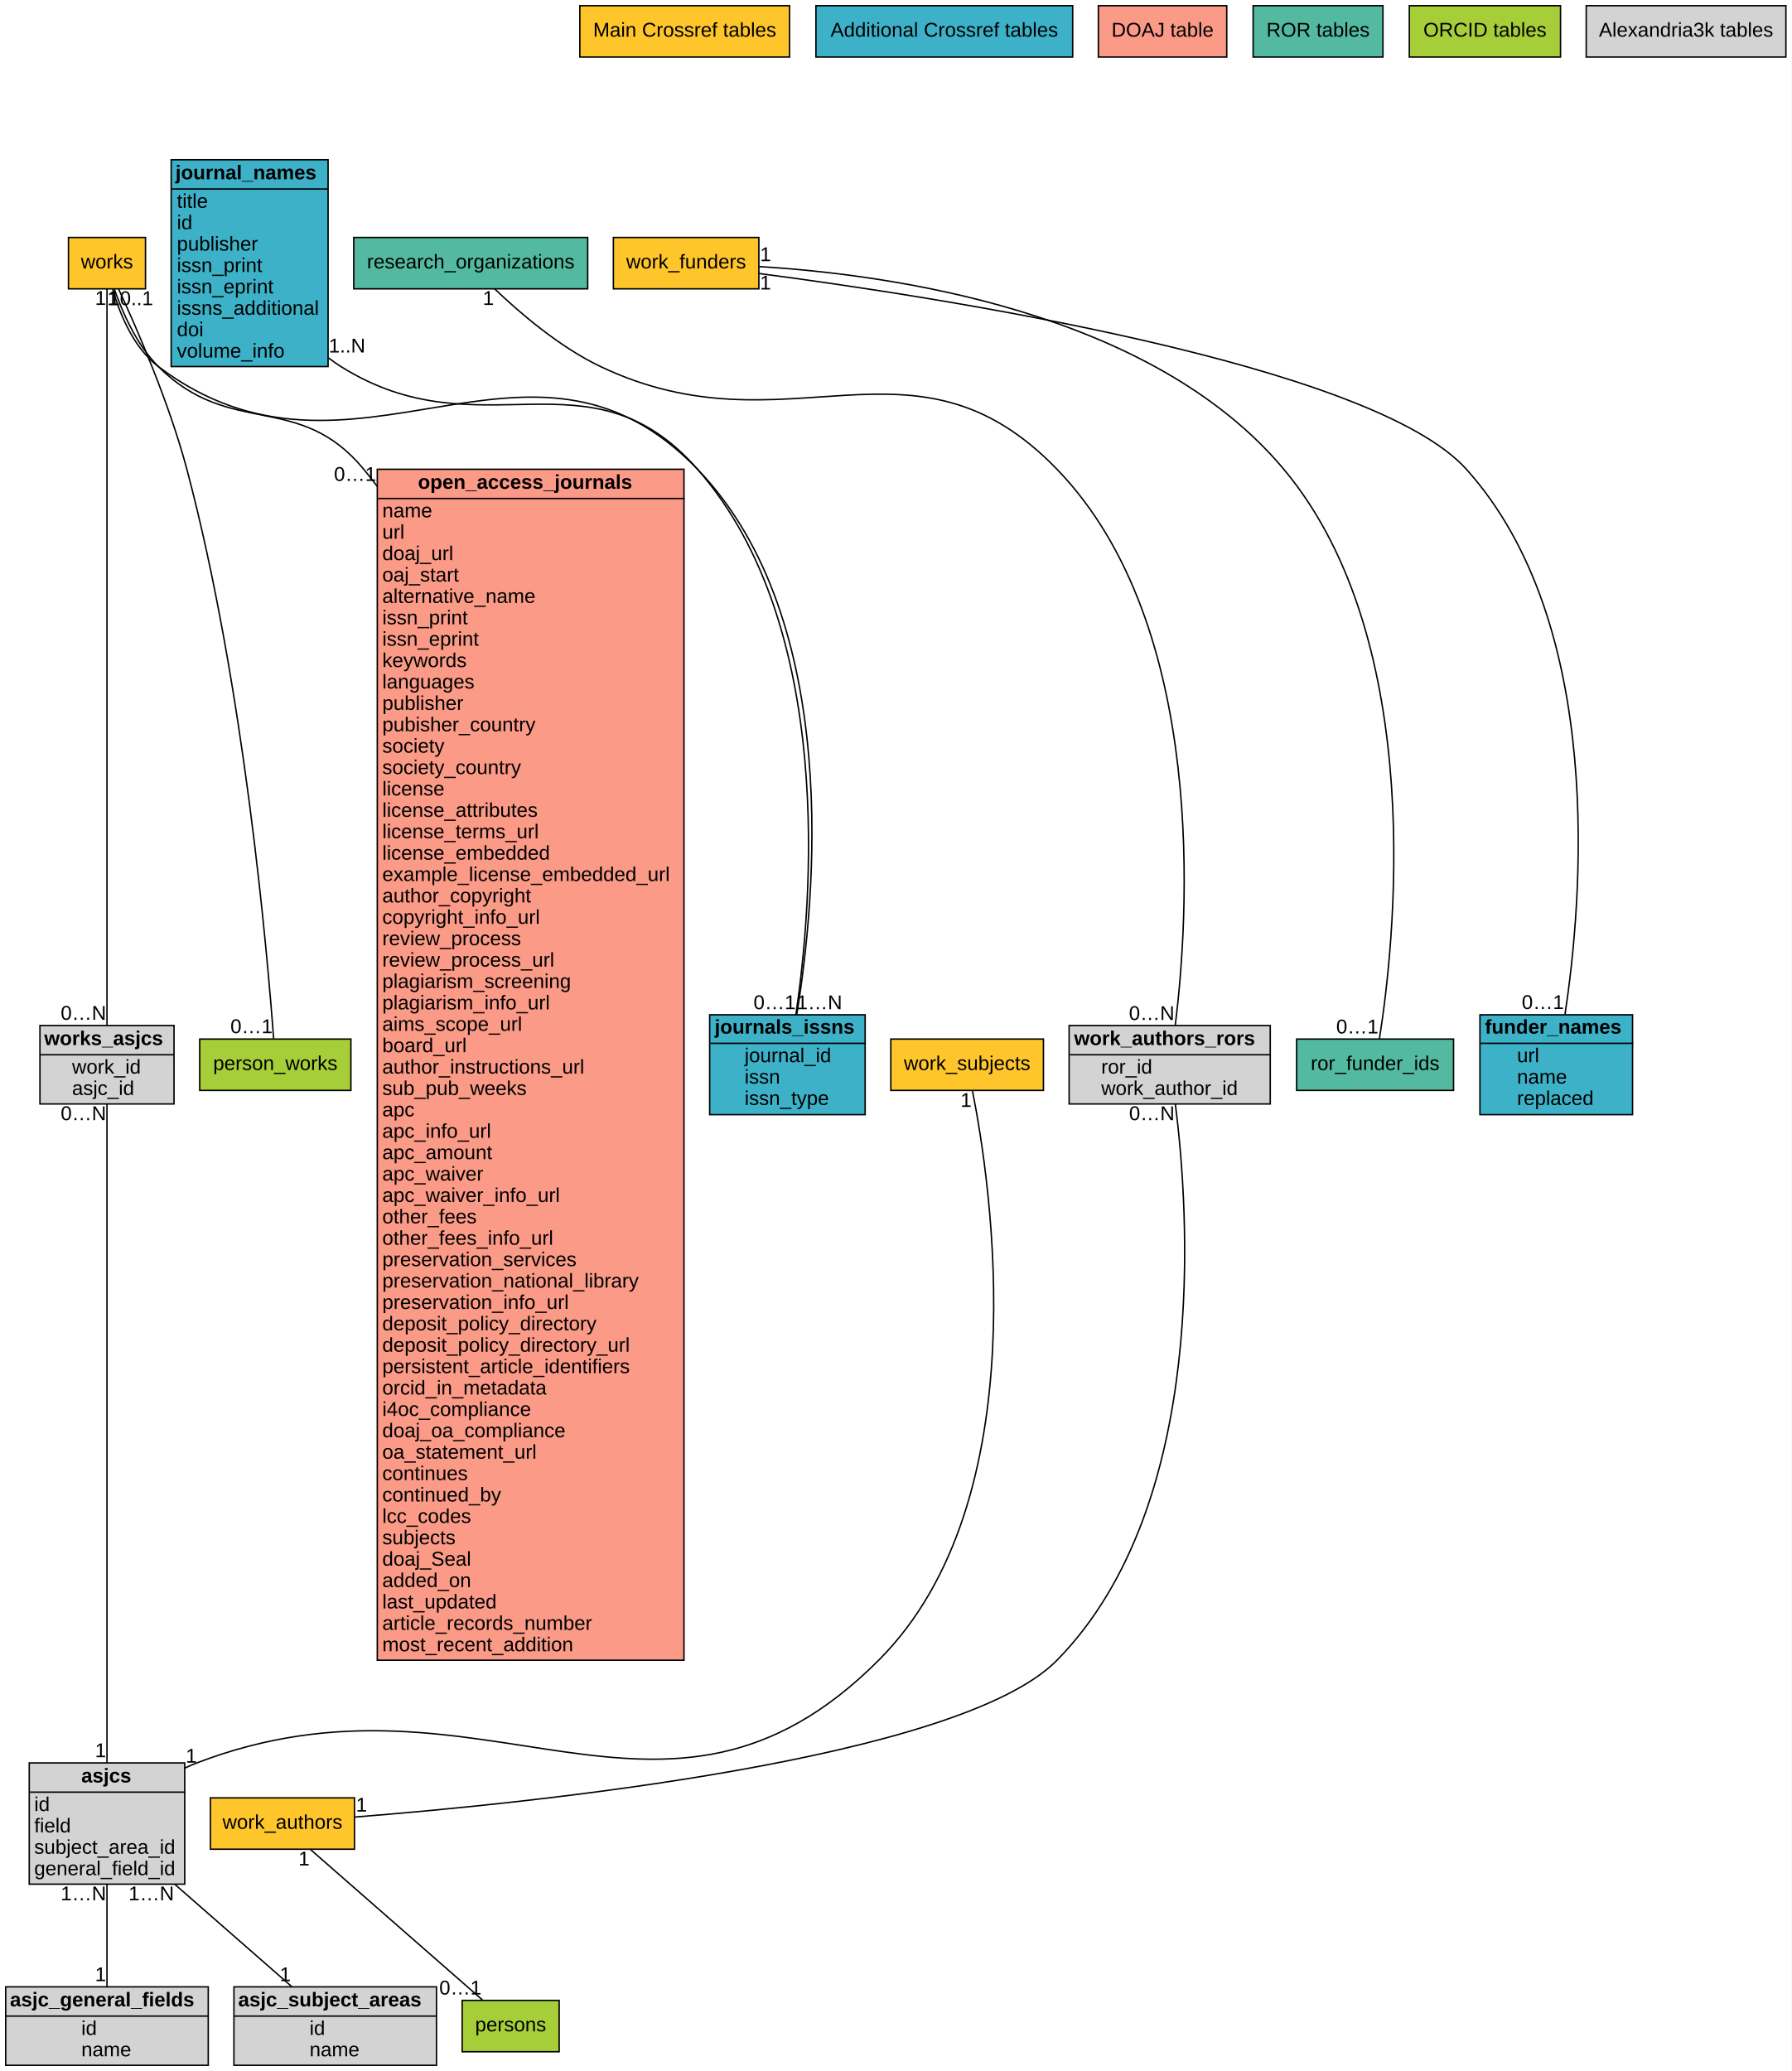
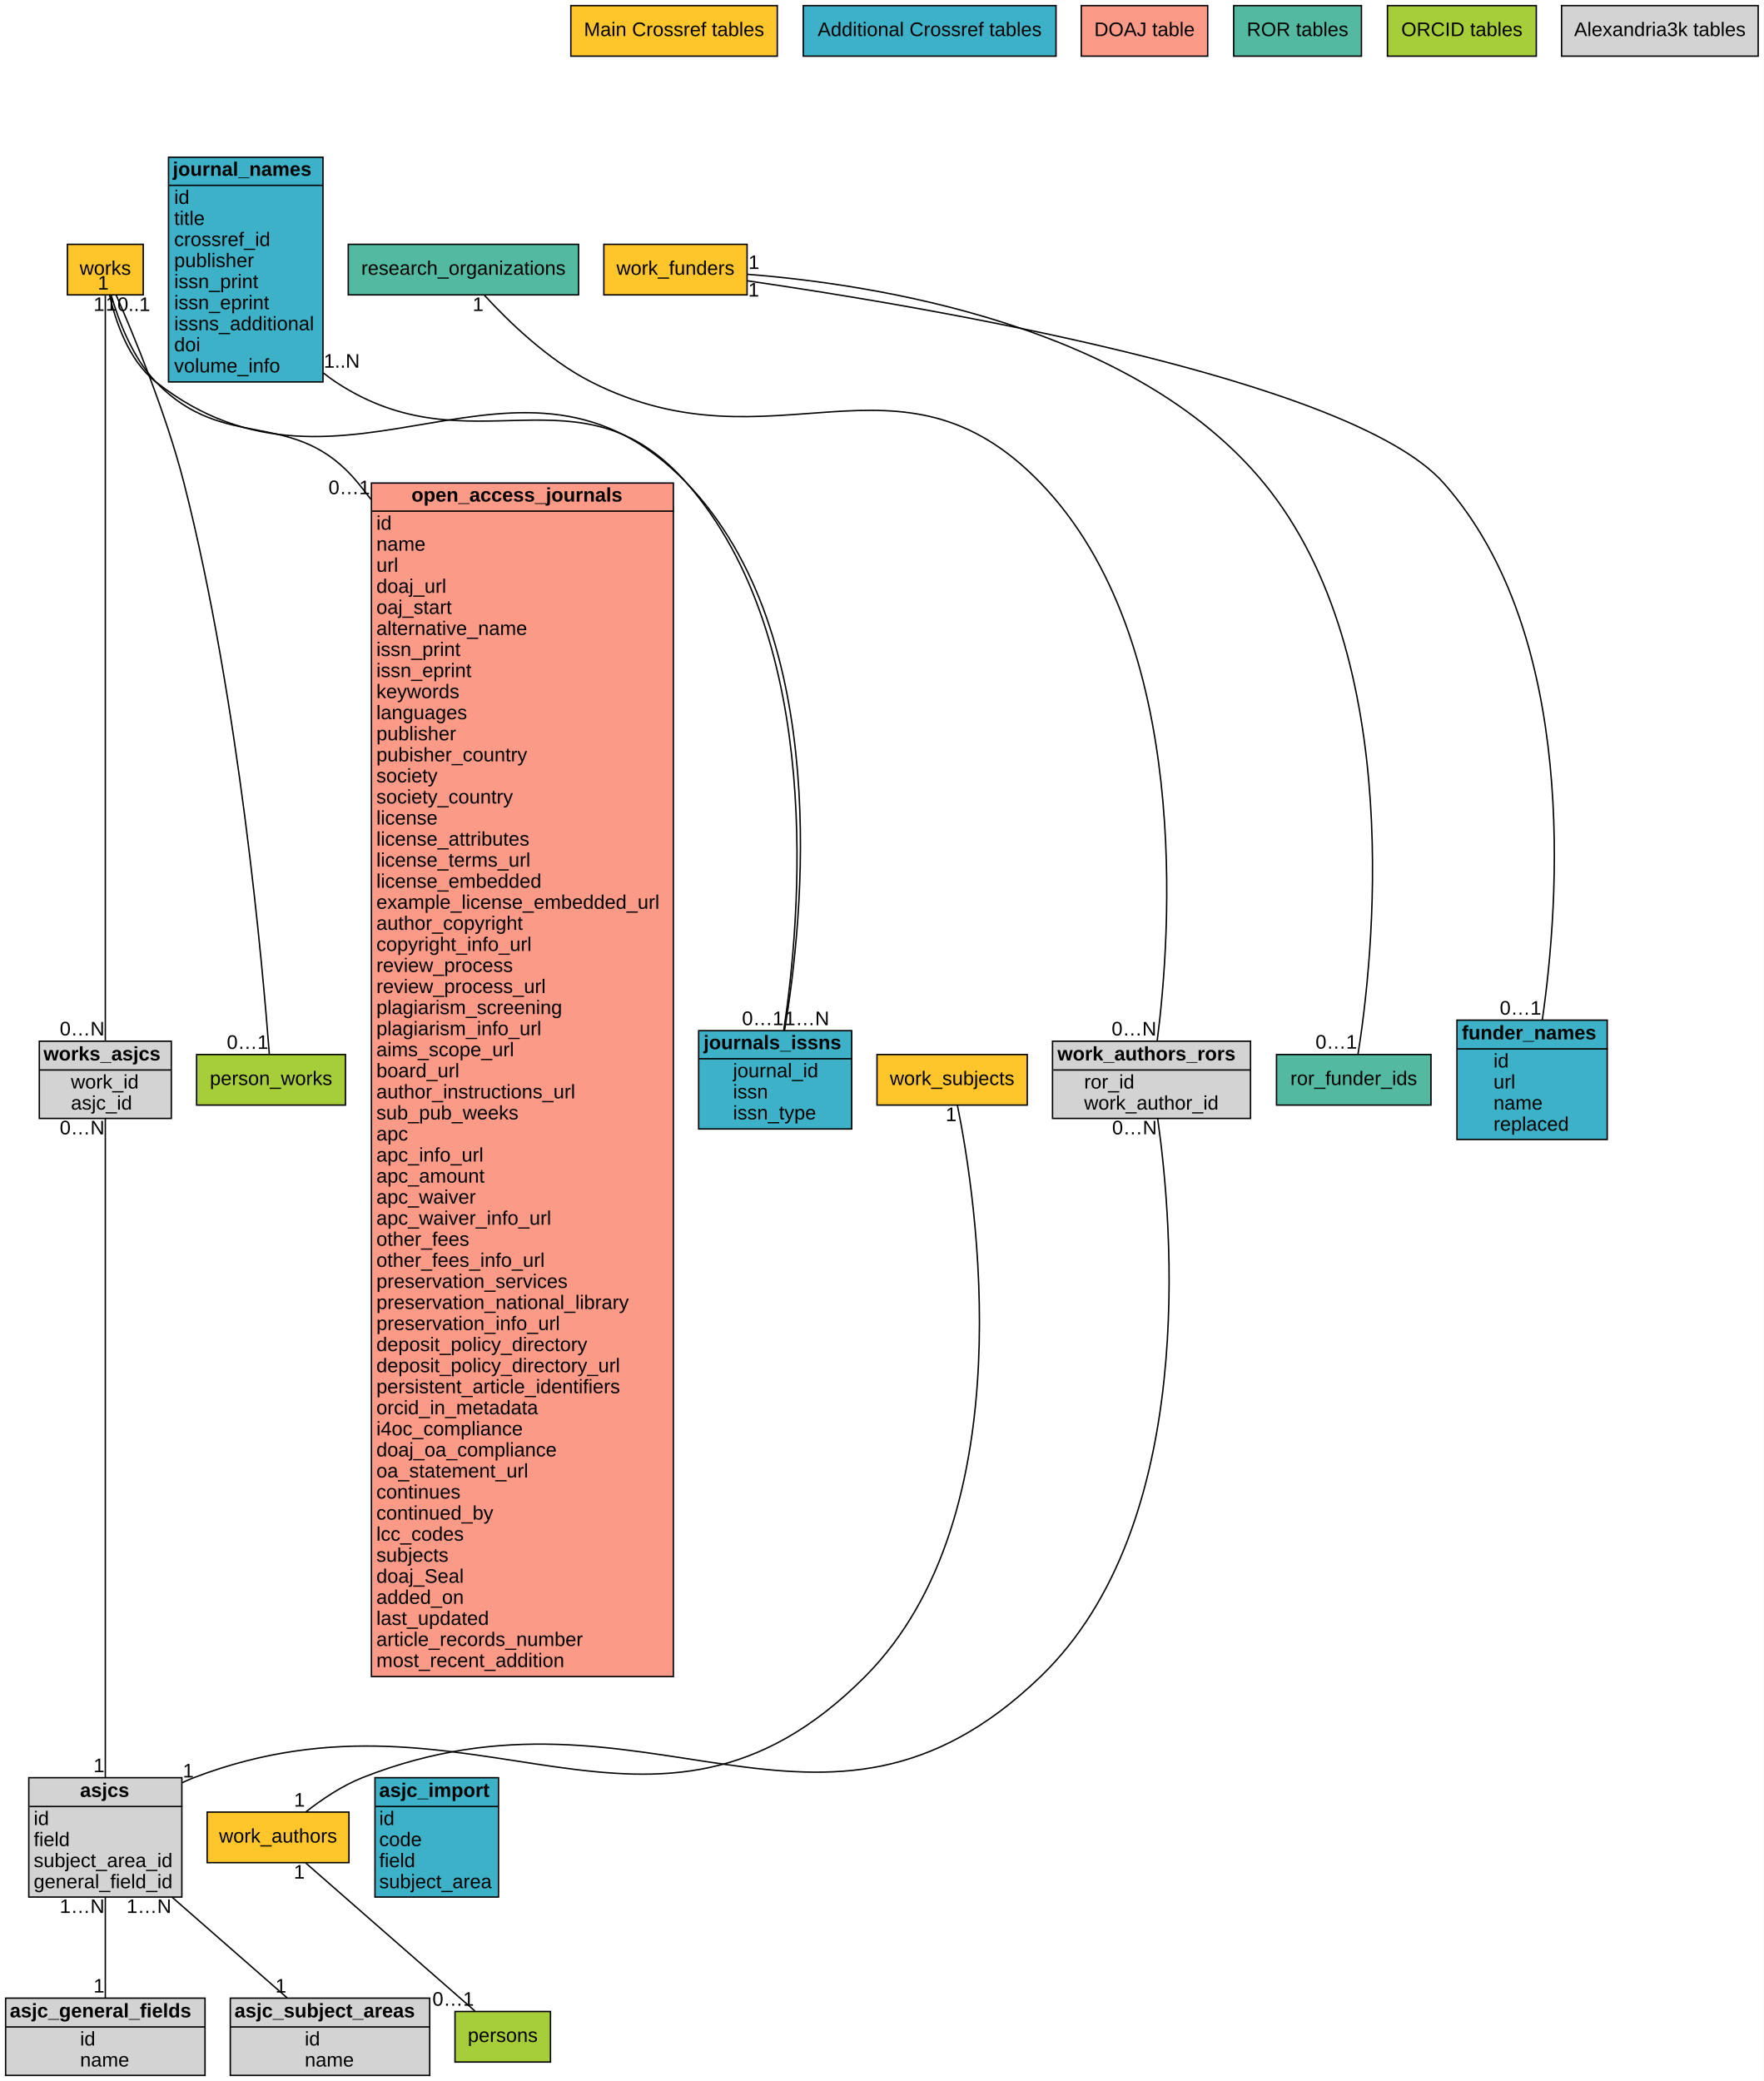
- <svg xmlns="http://www.w3.org/2000/svg" width="1256pt" height="1452pt" viewBox="0.00 0.00 1256.00 1452.00">
-   <g id="graph0" class="graph" transform="scale(1 1) rotate(0) translate(4 1448)">
-     <polygon fill="white" stroke="none" points="-4,4 -4,-1448 1252,-1448 1252,4 -4,4" />
+ <svg xmlns="http://www.w3.org/2000/svg" width="1256pt" height="1482pt" viewBox="0.00 0.00 1256.00 1482.00">
+   <g id="graph0" class="graph" transform="scale(1 1) rotate(0) translate(4 1478)">
+     <polygon fill="white" stroke="none" points="-4,4 -4,-1478 1252,-1478 1252,4 -4,4" />
    <g id="node1" class="node">
-       <polygon fill="#d3d3d3" stroke="black" points="1248,-1444 1108,-1444 1108,-1408 1248,-1408 1248,-1444" />
-       <text text-anchor="middle" x="1178" y="-1422.3" font-family="Arial" font-size="14.00">Alexandria3k tables</text>
+       <polygon fill="#d3d3d3" stroke="black" points="1248,-1474 1108,-1474 1108,-1438 1248,-1438 1248,-1474" />
+       <text text-anchor="middle" x="1178" y="-1452.3" font-family="Arial" font-size="14.00">Alexandria3k tables</text>
    </g>
    <g id="node2" class="node">
      <polygon fill="#d3d3d3" stroke="none" points="125.5,-212 16.5,-212 16.5,-127 125.5,-127 125.5,-212" />
      <text text-anchor="start" x="53" y="-198.3" font-family="Arial" font-weight="bold" font-size="14.00">asjcs</text>
      <text text-anchor="start" x="20" y="-178.3" font-family="Arial" font-size="14.00">id</text>
      <text text-anchor="start" x="20" y="-163.3" font-family="Arial" font-size="14.00">field</text>
      <text text-anchor="start" x="20" y="-148.3" font-family="Arial" font-size="14.00">subject_area_id</text>
      <text text-anchor="start" x="20" y="-133.3" font-family="Arial" font-size="14.00">general_field_id</text>
      <polygon fill="black" stroke="black" points="17,-191.5 17,-191.5 126,-191.5 126,-191.5 17,-191.5" />
      <polygon fill="none" stroke="black" points="16.5,-127 16.5,-212 125.5,-212 125.5,-127 16.5,-127" />
    </g>
    <g id="node4" class="node">
      <polygon fill="#d3d3d3" stroke="none" points="142,-55 0,-55 0,-0 142,-0 142,-55" />
      <text text-anchor="start" x="3" y="-41.3" font-family="Arial" font-weight="bold" font-size="14.00">asjc_general_fields</text>
      <text text-anchor="start" x="53" y="-21.3" font-family="Arial" font-size="14.00">id</text>
      <text text-anchor="start" x="53" y="-6.3" font-family="Arial" font-size="14.00">name</text>
      <polygon fill="black" stroke="black" points="0,-34.5 0,-34.5 142,-34.5 142,-34.5 0,-34.5" />
      <polygon fill="none" stroke="black" points="0,-0 0,-55 142,-55 142,-0 0,-0" />
    </g>
    <g id="edge1" class="edge">
      <path fill="none" stroke="black" d="M71,-126.874C71,-103.661 71,-75.436 71,-55.183" />
      <text text-anchor="middle" x="66.5" y="-58.983" font-family="Arial" font-size="14.00">1</text>
      <text text-anchor="middle" x="54.5" y="-115.674" font-family="Arial" font-size="14.00">1…N</text>
    </g>
    <g id="node5" class="node">
      <polygon fill="#d3d3d3" stroke="none" points="302,-55 160,-55 160,-0 302,-0 302,-55" />
      <text text-anchor="start" x="163" y="-41.3" font-family="Arial" font-weight="bold" font-size="14.00">asjc_subject_areas</text>
      <text text-anchor="start" x="213" y="-21.3" font-family="Arial" font-size="14.00">id</text>
      <text text-anchor="start" x="213" y="-6.3" font-family="Arial" font-size="14.00">name</text>
      <polygon fill="black" stroke="black" points="160,-34.5 160,-34.5 302,-34.5 302,-34.5 160,-34.5" />
      <polygon fill="none" stroke="black" points="160,-0 160,-55 302,-55 302,-0 160,-0" />
    </g>
    <g id="edge2" class="edge">
      <path fill="none" stroke="black" d="M118.572,-126.874C145.102,-103.661 177.358,-75.436 200.505,-55.183" />
      <text text-anchor="middle" x="196.005" y="-58.983" font-family="Arial" font-size="14.00">1</text>
      <text text-anchor="middle" x="102.072" y="-115.674" font-family="Arial" font-size="14.00">1…N</text>
    </g>
    <g id="node3" class="node">
-       <polygon fill="#d3d3d3" stroke="none" points="118,-729 24,-729 24,-674 118,-674 118,-729" />
-       <text text-anchor="start" x="27" y="-715.3" font-family="Arial" font-weight="bold" font-size="14.00">works_asjcs</text>
-       <text text-anchor="start" x="46.5" y="-695.3" font-family="Arial" font-size="14.00">work_id</text>
-       <text text-anchor="start" x="46.5" y="-680.3" font-family="Arial" font-size="14.00">asjc_id</text>
-       <polygon fill="black" stroke="black" points="24,-708.5 24,-708.5 118,-708.5 118,-708.5 24,-708.5" />
-       <polygon fill="none" stroke="black" points="24,-674 24,-729 118,-729 118,-674 24,-674" />
+       <polygon fill="#d3d3d3" stroke="none" points="118,-736.5 24,-736.5 24,-681.5 118,-681.5 118,-736.5" />
+       <text text-anchor="start" x="27" y="-722.8" font-family="Arial" font-weight="bold" font-size="14.00">works_asjcs</text>
+       <text text-anchor="start" x="46.5" y="-702.8" font-family="Arial" font-size="14.00">work_id</text>
+       <text text-anchor="start" x="46.5" y="-687.8" font-family="Arial" font-size="14.00">asjc_id</text>
+       <polygon fill="black" stroke="black" points="24,-716 24,-716 118,-716 118,-716 24,-716" />
+       <polygon fill="none" stroke="black" points="24,-681.5 24,-736.5 118,-736.5 118,-681.5 24,-681.5" />
    </g>
    <g id="edge13" class="edge">
-       <path fill="none" stroke="black" d="M71,-673.854C71,-587.79 71,-316.787 71,-212.225" />
-       <text text-anchor="middle" x="66.5" y="-216.025" font-family="Arial" font-size="14.00">1</text>
-       <text text-anchor="middle" x="54.5" y="-662.654" font-family="Arial" font-size="14.00">0…N</text>
+       <path fill="none" stroke="black" d="M71,-681.345C71,-594.284 71,-317.817 71,-212.13" />
+       <text text-anchor="middle" x="66.5" y="-215.93" font-family="Arial" font-size="14.00">1</text>
+       <text text-anchor="middle" x="54.5" y="-670.145" font-family="Arial" font-size="14.00">0…N</text>
    </g>
    <g id="node6" class="node">
-       <polygon fill="#d3d3d3" stroke="none" points="886.5,-729 745.5,-729 745.5,-674 886.5,-674 886.5,-729" />
-       <text text-anchor="start" x="749" y="-715.3" font-family="Arial" font-weight="bold" font-size="14.00">work_authors_rors</text>
-       <text text-anchor="start" x="768" y="-695.3" font-family="Arial" font-size="14.00">ror_id</text>
-       <text text-anchor="start" x="768" y="-680.3" font-family="Arial" font-size="14.00">work_author_id</text>
-       <polygon fill="black" stroke="black" points="746,-708.5 746,-708.5 887,-708.5 887,-708.5 746,-708.5" />
-       <polygon fill="none" stroke="black" points="745.5,-674 745.5,-729 886.5,-729 886.5,-674 745.5,-674" />
+       <polygon fill="#d3d3d3" stroke="none" points="886.5,-736.5 745.5,-736.5 745.5,-681.5 886.5,-681.5 886.5,-736.5" />
+       <text text-anchor="start" x="749" y="-722.8" font-family="Arial" font-weight="bold" font-size="14.00">work_authors_rors</text>
+       <text text-anchor="start" x="768" y="-702.8" font-family="Arial" font-size="14.00">ror_id</text>
+       <text text-anchor="start" x="768" y="-687.8" font-family="Arial" font-size="14.00">work_author_id</text>
+       <polygon fill="black" stroke="black" points="746,-716 746,-716 887,-716 887,-716 746,-716" />
+       <polygon fill="none" stroke="black" points="745.5,-681.5 745.5,-736.5 886.5,-736.5 886.5,-681.5 745.5,-681.5" />
    </g>
    <g id="node9" class="node">
      <polygon fill="#ffc62c" stroke="black" points="244.5,-187.5 143.5,-187.5 143.5,-151.5 244.5,-151.5 244.5,-187.5" />
      <text text-anchor="middle" x="194" y="-165.8" font-family="Arial" font-size="14.00">work_authors</text>
    </g>
    <g id="edge9" class="edge">
-       <path fill="none" stroke="black" d="M819.986,-673.851C829.33,-600.421 844.364,-393.381 737,-284 668.44,-214.152 366.466,-183.67 244.931,-174.074" />
-       <text text-anchor="middle" x="249.431" y="-177.874" font-family="Arial" font-size="14.00">1</text>
-       <text text-anchor="middle" x="803.486" y="-662.651" font-family="Arial" font-size="14.00">0…N</text>
+       <path fill="none" stroke="black" d="M820.38,-681.358C831.017,-606.494 849.645,-392.636 737,-284 580.776,-133.336 455.833,-291.807 254,-212 239.395,-206.225 224.861,-196.308 213.757,-187.616" />
+       <text text-anchor="middle" x="209.257" y="-191.416" font-family="Arial" font-size="14.00">1</text>
+       <text text-anchor="middle" x="803.88" y="-670.158" font-family="Arial" font-size="14.00">0…N</text>
    </g>
    <g id="node7" class="node">
-       <polygon fill="#ffc62c" stroke="black" points="549.5,-1444 402.5,-1444 402.5,-1408 549.5,-1408 549.5,-1444" />
-       <text text-anchor="middle" x="476" y="-1422.3" font-family="Arial" font-size="14.00">Main Crossref tables</text>
+       <polygon fill="#ffc62c" stroke="black" points="549.5,-1474 402.5,-1474 402.5,-1438 549.5,-1438 549.5,-1474" />
+       <text text-anchor="middle" x="476" y="-1452.3" font-family="Arial" font-size="14.00">Main Crossref tables</text>
    </g>
    <g id="node20" class="node">
-       <polygon fill="#3db1c8" stroke="black" points="748,-1444 568,-1444 568,-1408 748,-1408 748,-1444" />
-       <text text-anchor="middle" x="658" y="-1422.3" font-family="Arial" font-size="14.00">Additional Crossref tables</text>
+       <polygon fill="#3db1c8" stroke="black" points="748,-1474 568,-1474 568,-1438 748,-1438 748,-1474" />
+       <text text-anchor="middle" x="658" y="-1452.3" font-family="Arial" font-size="14.00">Additional Crossref tables</text>
    </g>
    <g id="node8" class="node">
-       <polygon fill="#ffc62c" stroke="black" points="98,-1281.5 44,-1281.5 44,-1245.5 98,-1245.5 98,-1281.5" />
-       <text text-anchor="middle" x="71" y="-1259.8" font-family="Arial" font-size="14.00">works</text>
+       <polygon fill="#ffc62c" stroke="black" points="98,-1304 44,-1304 44,-1268 98,-1268 98,-1304" />
+       <text text-anchor="middle" x="71" y="-1282.3" font-family="Arial" font-size="14.00">works</text>
    </g>
    <g id="edge12" class="edge">
-       <path fill="none" stroke="black" d="M71,-1245.43C71,-1165.42 71,-827.22 71,-729.217" />
-       <text text-anchor="middle" x="54.5" y="-733.017" font-family="Arial" font-size="14.00">0…N</text>
-       <text text-anchor="middle" x="66.5" y="-1234.23" font-family="Arial" font-size="14.00">1</text>
+       <path fill="none" stroke="black" d="M71,-1267.79C71,-1186.04 71,-836.725 71,-736.8" />
+       <text text-anchor="middle" x="54.5" y="-740.6" font-family="Arial" font-size="14.00">0…N</text>
+       <text text-anchor="middle" x="66.5" y="-1256.59" font-family="Arial" font-size="14.00">1</text>
    </g>
    <g id="node14" class="node">
-       <polygon fill="#a6ce39" stroke="black" points="242,-719.5 136,-719.5 136,-683.5 242,-683.5 242,-719.5" />
-       <text text-anchor="middle" x="189" y="-697.8" font-family="Arial" font-size="14.00">person_works</text>
+       <polygon fill="#a6ce39" stroke="black" points="242,-727 136,-727 136,-691 242,-691 242,-727" />
+       <text text-anchor="middle" x="189" y="-705.3" font-family="Arial" font-size="14.00">person_works</text>
    </g>
    <g id="edge11" class="edge">
-       <path fill="none" stroke="black" d="M79.197,-1245.25C91.464,-1218.72 114.491,-1166.04 127,-1119 167.301,-967.455 183.594,-777.458 187.818,-719.84" />
-       <text text-anchor="middle" x="172.318" y="-723.64" font-family="Arial" font-size="14.00">0…1</text>
-       <text text-anchor="middle" x="91.697" y="-1234.05" font-family="Arial" font-size="14.00">0..1</text>
+       <path fill="none" stroke="black" d="M78.775,-1267.71C90.906,-1240.04 114.264,-1183.84 127,-1134 166.597,-979.032 183.414,-785.299 187.786,-727.218" />
+       <text text-anchor="middle" x="172.286" y="-731.018" font-family="Arial" font-size="14.00">0…1</text>
+       <text text-anchor="middle" x="91.275" y="-1256.51" font-family="Arial" font-size="14.00">0..1</text>
    </g>
    <g id="node19" class="node">
-       <polygon fill="#fa9a87" stroke="none" points="475.5,-1119 260.5,-1119 260.5,-284 475.5,-284 475.5,-1119" />
-       <text text-anchor="start" x="289" y="-1105.3" font-family="Arial" font-weight="bold" font-size="14.00">open_access_journals</text>
-       <text text-anchor="start" x="264" y="-1085.3" font-family="Arial" font-size="14.00">name</text>
-       <text text-anchor="start" x="264" y="-1070.3" font-family="Arial" font-size="14.00">url</text>
-       <text text-anchor="start" x="264" y="-1055.3" font-family="Arial" font-size="14.00">doaj_url</text>
-       <text text-anchor="start" x="264" y="-1040.3" font-family="Arial" font-size="14.00">oaj_start</text>
-       <text text-anchor="start" x="264" y="-1025.3" font-family="Arial" font-size="14.00">alternative_name</text>
-       <text text-anchor="start" x="264" y="-1010.3" font-family="Arial" font-size="14.00">issn_print</text>
-       <text text-anchor="start" x="264" y="-995.3" font-family="Arial" font-size="14.00">issn_eprint</text>
-       <text text-anchor="start" x="264" y="-980.3" font-family="Arial" font-size="14.00">keywords</text>
-       <text text-anchor="start" x="264" y="-965.3" font-family="Arial" font-size="14.00">languages</text>
-       <text text-anchor="start" x="264" y="-950.3" font-family="Arial" font-size="14.00">publisher</text>
-       <text text-anchor="start" x="264" y="-935.3" font-family="Arial" font-size="14.00">pubisher_country</text>
-       <text text-anchor="start" x="264" y="-920.3" font-family="Arial" font-size="14.00">society</text>
-       <text text-anchor="start" x="264" y="-905.3" font-family="Arial" font-size="14.00">society_country</text>
-       <text text-anchor="start" x="264" y="-890.3" font-family="Arial" font-size="14.00">license</text>
-       <text text-anchor="start" x="264" y="-875.3" font-family="Arial" font-size="14.00">license_attributes</text>
-       <text text-anchor="start" x="264" y="-860.3" font-family="Arial" font-size="14.00">license_terms_url</text>
-       <text text-anchor="start" x="264" y="-845.3" font-family="Arial" font-size="14.00">license_embedded</text>
-       <text text-anchor="start" x="264" y="-830.3" font-family="Arial" font-size="14.00">example_license_embedded_url</text>
-       <text text-anchor="start" x="264" y="-815.3" font-family="Arial" font-size="14.00">author_copyright</text>
-       <text text-anchor="start" x="264" y="-800.3" font-family="Arial" font-size="14.00">copyright_info_url</text>
-       <text text-anchor="start" x="264" y="-785.3" font-family="Arial" font-size="14.00">review_process</text>
-       <text text-anchor="start" x="264" y="-770.3" font-family="Arial" font-size="14.00">review_process_url</text>
-       <text text-anchor="start" x="264" y="-755.3" font-family="Arial" font-size="14.00">plagiarism_screening</text>
-       <text text-anchor="start" x="264" y="-740.3" font-family="Arial" font-size="14.00">plagiarism_info_url</text>
-       <text text-anchor="start" x="264" y="-725.3" font-family="Arial" font-size="14.00">aims_scope_url</text>
-       <text text-anchor="start" x="264" y="-710.3" font-family="Arial" font-size="14.00">board_url</text>
-       <text text-anchor="start" x="264" y="-695.3" font-family="Arial" font-size="14.00">author_instructions_url</text>
-       <text text-anchor="start" x="264" y="-680.3" font-family="Arial" font-size="14.00">sub_pub_weeks</text>
-       <text text-anchor="start" x="264" y="-665.3" font-family="Arial" font-size="14.00">apc</text>
-       <text text-anchor="start" x="264" y="-650.3" font-family="Arial" font-size="14.00">apc_info_url</text>
-       <text text-anchor="start" x="264" y="-635.3" font-family="Arial" font-size="14.00">apc_amount</text>
-       <text text-anchor="start" x="264" y="-620.3" font-family="Arial" font-size="14.00">apc_waiver</text>
-       <text text-anchor="start" x="264" y="-605.3" font-family="Arial" font-size="14.00">apc_waiver_info_url</text>
-       <text text-anchor="start" x="264" y="-590.3" font-family="Arial" font-size="14.00">other_fees</text>
-       <text text-anchor="start" x="264" y="-575.3" font-family="Arial" font-size="14.00">other_fees_info_url</text>
-       <text text-anchor="start" x="264" y="-560.3" font-family="Arial" font-size="14.00">preservation_services</text>
-       <text text-anchor="start" x="264" y="-545.3" font-family="Arial" font-size="14.00">preservation_national_library</text>
-       <text text-anchor="start" x="264" y="-530.3" font-family="Arial" font-size="14.00">preservation_info_url</text>
-       <text text-anchor="start" x="264" y="-515.3" font-family="Arial" font-size="14.00">deposit_policy_directory</text>
-       <text text-anchor="start" x="264" y="-500.3" font-family="Arial" font-size="14.00">deposit_policy_directory_url</text>
-       <text text-anchor="start" x="264" y="-485.3" font-family="Arial" font-size="14.00">persistent_article_identifiers</text>
-       <text text-anchor="start" x="264" y="-470.3" font-family="Arial" font-size="14.00">orcid_in_metadata</text>
-       <text text-anchor="start" x="264" y="-455.3" font-family="Arial" font-size="14.00">i4oc_compliance</text>
-       <text text-anchor="start" x="264" y="-440.3" font-family="Arial" font-size="14.00">doaj_oa_compliance</text>
-       <text text-anchor="start" x="264" y="-425.3" font-family="Arial" font-size="14.00">oa_statement_url</text>
-       <text text-anchor="start" x="264" y="-410.3" font-family="Arial" font-size="14.00">continues</text>
-       <text text-anchor="start" x="264" y="-395.3" font-family="Arial" font-size="14.00">continued_by</text>
-       <text text-anchor="start" x="264" y="-380.3" font-family="Arial" font-size="14.00">lcc_codes</text>
-       <text text-anchor="start" x="264" y="-365.3" font-family="Arial" font-size="14.00">subjects</text>
-       <text text-anchor="start" x="264" y="-350.3" font-family="Arial" font-size="14.00">doaj_Seal</text>
-       <text text-anchor="start" x="264" y="-335.3" font-family="Arial" font-size="14.00">added_on</text>
-       <text text-anchor="start" x="264" y="-320.3" font-family="Arial" font-size="14.00">last_updated</text>
-       <text text-anchor="start" x="264" y="-305.3" font-family="Arial" font-size="14.00">article_records_number</text>
-       <text text-anchor="start" x="264" y="-290.3" font-family="Arial" font-size="14.00">most_recent_addition</text>
-       <polygon fill="black" stroke="black" points="261,-1098.5 261,-1098.5 476,-1098.5 476,-1098.5 261,-1098.5" />
-       <polygon fill="none" stroke="black" points="260.5,-284 260.5,-1119 475.5,-1119 475.5,-284 260.5,-284" />
+       <polygon fill="#fa9a87" stroke="none" points="475.5,-1134 260.5,-1134 260.5,-284 475.5,-284 475.5,-1134" />
+       <text text-anchor="start" x="289" y="-1120.8" font-family="Arial" font-weight="bold" font-size="14.00">open_access_journals</text>
+       <text text-anchor="start" x="264" y="-1100.8" font-family="Arial" font-size="14.00">id</text>
+       <text text-anchor="start" x="264" y="-1085.8" font-family="Arial" font-size="14.00">name</text>
+       <text text-anchor="start" x="264" y="-1070.8" font-family="Arial" font-size="14.00">url</text>
+       <text text-anchor="start" x="264" y="-1055.8" font-family="Arial" font-size="14.00">doaj_url</text>
+       <text text-anchor="start" x="264" y="-1040.8" font-family="Arial" font-size="14.00">oaj_start</text>
+       <text text-anchor="start" x="264" y="-1025.8" font-family="Arial" font-size="14.00">alternative_name</text>
+       <text text-anchor="start" x="264" y="-1010.8" font-family="Arial" font-size="14.00">issn_print</text>
+       <text text-anchor="start" x="264" y="-995.8" font-family="Arial" font-size="14.00">issn_eprint</text>
+       <text text-anchor="start" x="264" y="-980.8" font-family="Arial" font-size="14.00">keywords</text>
+       <text text-anchor="start" x="264" y="-965.8" font-family="Arial" font-size="14.00">languages</text>
+       <text text-anchor="start" x="264" y="-950.8" font-family="Arial" font-size="14.00">publisher</text>
+       <text text-anchor="start" x="264" y="-935.8" font-family="Arial" font-size="14.00">pubisher_country</text>
+       <text text-anchor="start" x="264" y="-920.8" font-family="Arial" font-size="14.00">society</text>
+       <text text-anchor="start" x="264" y="-905.8" font-family="Arial" font-size="14.00">society_country</text>
+       <text text-anchor="start" x="264" y="-890.8" font-family="Arial" font-size="14.00">license</text>
+       <text text-anchor="start" x="264" y="-875.8" font-family="Arial" font-size="14.00">license_attributes</text>
+       <text text-anchor="start" x="264" y="-860.8" font-family="Arial" font-size="14.00">license_terms_url</text>
+       <text text-anchor="start" x="264" y="-845.8" font-family="Arial" font-size="14.00">license_embedded</text>
+       <text text-anchor="start" x="264" y="-830.8" font-family="Arial" font-size="14.00">example_license_embedded_url</text>
+       <text text-anchor="start" x="264" y="-815.8" font-family="Arial" font-size="14.00">author_copyright</text>
+       <text text-anchor="start" x="264" y="-800.8" font-family="Arial" font-size="14.00">copyright_info_url</text>
+       <text text-anchor="start" x="264" y="-785.8" font-family="Arial" font-size="14.00">review_process</text>
+       <text text-anchor="start" x="264" y="-770.8" font-family="Arial" font-size="14.00">review_process_url</text>
+       <text text-anchor="start" x="264" y="-755.8" font-family="Arial" font-size="14.00">plagiarism_screening</text>
+       <text text-anchor="start" x="264" y="-740.8" font-family="Arial" font-size="14.00">plagiarism_info_url</text>
+       <text text-anchor="start" x="264" y="-725.8" font-family="Arial" font-size="14.00">aims_scope_url</text>
+       <text text-anchor="start" x="264" y="-710.8" font-family="Arial" font-size="14.00">board_url</text>
+       <text text-anchor="start" x="264" y="-695.8" font-family="Arial" font-size="14.00">author_instructions_url</text>
+       <text text-anchor="start" x="264" y="-680.8" font-family="Arial" font-size="14.00">sub_pub_weeks</text>
+       <text text-anchor="start" x="264" y="-665.8" font-family="Arial" font-size="14.00">apc</text>
+       <text text-anchor="start" x="264" y="-650.8" font-family="Arial" font-size="14.00">apc_info_url</text>
+       <text text-anchor="start" x="264" y="-635.8" font-family="Arial" font-size="14.00">apc_amount</text>
+       <text text-anchor="start" x="264" y="-620.8" font-family="Arial" font-size="14.00">apc_waiver</text>
+       <text text-anchor="start" x="264" y="-605.8" font-family="Arial" font-size="14.00">apc_waiver_info_url</text>
+       <text text-anchor="start" x="264" y="-590.8" font-family="Arial" font-size="14.00">other_fees</text>
+       <text text-anchor="start" x="264" y="-575.8" font-family="Arial" font-size="14.00">other_fees_info_url</text>
+       <text text-anchor="start" x="264" y="-560.8" font-family="Arial" font-size="14.00">preservation_services</text>
+       <text text-anchor="start" x="264" y="-545.8" font-family="Arial" font-size="14.00">preservation_national_library</text>
+       <text text-anchor="start" x="264" y="-530.8" font-family="Arial" font-size="14.00">preservation_info_url</text>
+       <text text-anchor="start" x="264" y="-515.8" font-family="Arial" font-size="14.00">deposit_policy_directory</text>
+       <text text-anchor="start" x="264" y="-500.8" font-family="Arial" font-size="14.00">deposit_policy_directory_url</text>
+       <text text-anchor="start" x="264" y="-485.8" font-family="Arial" font-size="14.00">persistent_article_identifiers</text>
+       <text text-anchor="start" x="264" y="-470.8" font-family="Arial" font-size="14.00">orcid_in_metadata</text>
+       <text text-anchor="start" x="264" y="-455.8" font-family="Arial" font-size="14.00">i4oc_compliance</text>
+       <text text-anchor="start" x="264" y="-440.8" font-family="Arial" font-size="14.00">doaj_oa_compliance</text>
+       <text text-anchor="start" x="264" y="-425.8" font-family="Arial" font-size="14.00">oa_statement_url</text>
+       <text text-anchor="start" x="264" y="-410.8" font-family="Arial" font-size="14.00">continues</text>
+       <text text-anchor="start" x="264" y="-395.8" font-family="Arial" font-size="14.00">continued_by</text>
+       <text text-anchor="start" x="264" y="-380.8" font-family="Arial" font-size="14.00">lcc_codes</text>
+       <text text-anchor="start" x="264" y="-365.8" font-family="Arial" font-size="14.00">subjects</text>
+       <text text-anchor="start" x="264" y="-350.8" font-family="Arial" font-size="14.00">doaj_Seal</text>
+       <text text-anchor="start" x="264" y="-335.8" font-family="Arial" font-size="14.00">added_on</text>
+       <text text-anchor="start" x="264" y="-320.8" font-family="Arial" font-size="14.00">last_updated</text>
+       <text text-anchor="start" x="264" y="-305.8" font-family="Arial" font-size="14.00">article_records_number</text>
+       <text text-anchor="start" x="264" y="-290.8" font-family="Arial" font-size="14.00">most_recent_addition</text>
+       <polygon fill="black" stroke="black" points="261,-1114 261,-1114 476,-1114 476,-1114 261,-1114" />
+       <polygon fill="none" stroke="black" points="260.5,-284 260.5,-1134 475.5,-1134 475.5,-284 260.5,-284" />
    </g>
    <g id="edge3" class="edge">
-       <path fill="none" stroke="black" d="M76.16,-1245.3C81.638,-1229.51 91.648,-1206.31 107,-1191 157.667,-1140.47 205.425,-1174.16 251,-1119 254.229,-1115.09 257.369,-1111.1 260.423,-1107.03" />
-       <text text-anchor="middle" x="244.923" y="-1110.83" font-family="Arial" font-size="14.00">0…1</text>
-       <text text-anchor="middle" x="76.16" y="-1234.1" font-family="Arial" font-size="14.00">1</text>
+       <path fill="none" stroke="black" d="M75.14,-1267.98C80.135,-1250.54 90.049,-1223.57 107,-1206 156.676,-1154.5 205.553,-1189.27 251,-1134 254.153,-1130.17 257.22,-1126.25 260.206,-1122.27" />
+       <text text-anchor="middle" x="244.706" y="-1126.07" font-family="Arial" font-size="14.00">0…1</text>
+       <text text-anchor="middle" x="75.14" y="-1256.78" font-family="Arial" font-size="14.00">1</text>
    </g>
    <g id="node23" class="node">
-       <polygon fill="#3db1c8" stroke="none" points="602.5,-736.5 493.5,-736.5 493.5,-666.5 602.5,-666.5 602.5,-736.5" />
-       <text text-anchor="start" x="497" y="-723.3" font-family="Arial" font-weight="bold" font-size="14.00">journals_issns</text>
-       <text text-anchor="start" x="518" y="-703.3" font-family="Arial" font-size="14.00">journal_id</text>
-       <text text-anchor="start" x="518" y="-688.3" font-family="Arial" font-size="14.00">issn</text>
-       <text text-anchor="start" x="518" y="-673.3" font-family="Arial" font-size="14.00">issn_type</text>
-       <polygon fill="black" stroke="black" points="494,-716.5 494,-716.5 603,-716.5 603,-716.5 494,-716.5" />
-       <polygon fill="none" stroke="black" points="493.5,-666.5 493.5,-736.5 602.5,-736.5 602.5,-666.5 493.5,-666.5" />
+       <polygon fill="#3db1c8" stroke="none" points="602.5,-744 493.5,-744 493.5,-674 602.5,-674 602.5,-744" />
+       <text text-anchor="start" x="497" y="-730.8" font-family="Arial" font-weight="bold" font-size="14.00">journals_issns</text>
+       <text text-anchor="start" x="518" y="-710.8" font-family="Arial" font-size="14.00">journal_id</text>
+       <text text-anchor="start" x="518" y="-695.8" font-family="Arial" font-size="14.00">issn</text>
+       <text text-anchor="start" x="518" y="-680.8" font-family="Arial" font-size="14.00">issn_type</text>
+       <polygon fill="black" stroke="black" points="494,-724 494,-724 603,-724 603,-724 494,-724" />
+       <polygon fill="none" stroke="black" points="493.5,-674 493.5,-744 602.5,-744 602.5,-674 493.5,-674" />
    </g>
    <g id="edge8" class="edge">
-       <path fill="none" stroke="black" d="M74.991,-1245.22C79.744,-1228.67 89.359,-1204.31 107,-1191 243.53,-1088.01 366.396,-1242.21 485,-1119 587.196,-1012.83 567.544,-815.758 554.545,-736.658" />
-       <text text-anchor="middle" x="539.045" y="-740.458" font-family="Arial" font-size="14.00">0…1</text>
-       <text text-anchor="middle" x="74.991" y="-1234.02" font-family="Arial" font-size="14.00">1</text>
+       <path fill="none" stroke="black" d="M73.998,-1267.97C78.14,-1249.74 87.441,-1221.36 107,-1206 241.503,-1100.37 366.557,-1257.37 485,-1134 589.111,-1025.56 568.147,-824.262 554.67,-744.163" />
+       <text text-anchor="middle" x="539.17" y="-747.963" font-family="Arial" font-size="14.00">0…1</text>
+       <text text-anchor="middle" x="69.498" y="-1271.77" font-family="Arial" font-size="14.00">1</text>
    </g>
    <g id="node13" class="node">
      <polygon fill="#a6ce39" stroke="black" points="388,-45.5 320,-45.5 320,-9.5 388,-9.5 388,-45.5" />
      <text text-anchor="middle" x="354" y="-23.8" font-family="Arial" font-size="14.00">persons</text>
    </g>
    <g id="edge6" class="edge">
      <path fill="none" stroke="black" d="M213.619,-151.333C244.327,-124.463 303.414,-72.763 334.22,-45.807" />
      <text text-anchor="middle" x="318.72" y="-49.607" font-family="Arial" font-size="14.00">0…1</text>
      <text text-anchor="middle" x="209.119" y="-140.133" font-family="Arial" font-size="14.00">1</text>
    </g>
    <g id="node10" class="node">
-       <polygon fill="#ffc62c" stroke="black" points="727.5,-719.5 620.5,-719.5 620.5,-683.5 727.5,-683.5 727.5,-719.5" />
-       <text text-anchor="middle" x="674" y="-697.8" font-family="Arial" font-size="14.00">work_subjects</text>
+       <polygon fill="#ffc62c" stroke="black" points="727.5,-727 620.5,-727 620.5,-691 727.5,-691 727.5,-727" />
+       <text text-anchor="middle" x="674" y="-705.3" font-family="Arial" font-size="14.00">work_subjects</text>
    </g>
    <g id="edge14" class="edge">
-       <path fill="none" stroke="black" d="M677.75,-683.149C690.386,-619.513 724.595,-396.789 612,-284 460.216,-131.953 334.612,-288.887 134,-212 131.187,-210.922 128.371,-209.703 125.575,-208.376" />
+       <path fill="none" stroke="black" d="M677.782,-690.786C690.768,-626.626 726.693,-399.188 612,-284 460.412,-131.758 334.612,-288.887 134,-212 131.187,-210.922 128.371,-209.703 125.575,-208.376" />
      <text text-anchor="middle" x="130.075" y="-212.176" font-family="Arial" font-size="14.00">1</text>
-       <text text-anchor="middle" x="673.25" y="-671.949" font-family="Arial" font-size="14.00">1</text>
+       <text text-anchor="middle" x="673.282" y="-679.586" font-family="Arial" font-size="14.00">1</text>
    </g>
    <g id="node11" class="node">
-       <polygon fill="#ffc62c" stroke="black" points="528,-1281.5 426,-1281.5 426,-1245.5 528,-1245.5 528,-1281.5" />
-       <text text-anchor="middle" x="477" y="-1259.8" font-family="Arial" font-size="14.00">work_funders</text>
+       <polygon fill="#ffc62c" stroke="black" points="528,-1304 426,-1304 426,-1268 528,-1268 528,-1304" />
+       <text text-anchor="middle" x="477" y="-1282.3" font-family="Arial" font-size="14.00">work_funders</text>
    </g>
    <g id="node17" class="node">
-       <polygon fill="#53baa1" stroke="black" points="1015,-719.5 905,-719.5 905,-683.5 1015,-683.5 1015,-719.5" />
-       <text text-anchor="middle" x="960" y="-697.8" font-family="Arial" font-size="14.00">ror_funder_ids</text>
+       <polygon fill="#53baa1" stroke="black" points="1015,-727 905,-727 905,-691 1015,-691 1015,-727" />
+       <text text-anchor="middle" x="960" y="-705.3" font-family="Arial" font-size="14.00">ror_funder_ids</text>
    </g>
    <g id="edge5" class="edge">
-       <path fill="none" stroke="black" d="M528.205,-1261.1C617.837,-1255.69 802.506,-1230.76 896,-1119 998.099,-996.957 972.907,-781.647 963.02,-719.646" />
-       <text text-anchor="middle" x="947.52" y="-723.446" font-family="Arial" font-size="14.00">0…1</text>
-       <text text-anchor="middle" x="532.705" y="-1264.9" font-family="Arial" font-size="14.00">1</text>
+       <path fill="none" stroke="black" d="M528.311,-1282.65C618.109,-1275.58 803.029,-1247.25 896,-1134 998.736,-1008.85 973.099,-790.299 963.064,-727.393" />
+       <text text-anchor="middle" x="947.564" y="-731.193" font-family="Arial" font-size="14.00">0…1</text>
+       <text text-anchor="middle" x="532.811" y="-1286.45" font-family="Arial" font-size="14.00">1</text>
    </g>
    <g id="node21" class="node">
-       <polygon fill="#3db1c8" stroke="none" points="1140.5,-736.5 1033.5,-736.5 1033.5,-666.5 1140.5,-666.5 1140.5,-736.5" />
-       <text text-anchor="start" x="1037" y="-723.3" font-family="Arial" font-weight="bold" font-size="14.00">funder_names</text>
-       <text text-anchor="start" x="1059.5" y="-703.3" font-family="Arial" font-size="14.00">url</text>
-       <text text-anchor="start" x="1059.5" y="-688.3" font-family="Arial" font-size="14.00">name</text>
-       <text text-anchor="start" x="1059.5" y="-673.3" font-family="Arial" font-size="14.00">replaced</text>
-       <polygon fill="black" stroke="black" points="1034,-716.5 1034,-716.5 1141,-716.5 1141,-716.5 1034,-716.5" />
-       <polygon fill="none" stroke="black" points="1033.5,-666.5 1033.5,-736.5 1140.5,-736.5 1140.5,-666.5 1033.5,-666.5" />
+       <polygon fill="#3db1c8" stroke="none" points="1140.5,-751.5 1033.5,-751.5 1033.5,-666.5 1140.5,-666.5 1140.5,-751.5" />
+       <text text-anchor="start" x="1037" y="-737.8" font-family="Arial" font-weight="bold" font-size="14.00">funder_names</text>
+       <text text-anchor="start" x="1059.5" y="-717.8" font-family="Arial" font-size="14.00">id</text>
+       <text text-anchor="start" x="1059.5" y="-702.8" font-family="Arial" font-size="14.00">url</text>
+       <text text-anchor="start" x="1059.5" y="-687.8" font-family="Arial" font-size="14.00">name</text>
+       <text text-anchor="start" x="1059.5" y="-672.8" font-family="Arial" font-size="14.00">replaced</text>
+       <polygon fill="black" stroke="black" points="1034,-731 1034,-731 1141,-731 1141,-731 1034,-731" />
+       <polygon fill="none" stroke="black" points="1033.5,-666.5 1033.5,-751.5 1140.5,-751.5 1140.5,-666.5 1033.5,-666.5" />
    </g>
    <g id="edge4" class="edge">
-       <path fill="none" stroke="black" d="M528.154,-1256.24C650.96,-1240.15 957.22,-1193.3 1024,-1119 1122.26,-1009.68 1105.06,-815.266 1093.13,-736.775" />
-       <text text-anchor="middle" x="1077.63" y="-740.575" font-family="Arial" font-size="14.00">0…1</text>
-       <text text-anchor="middle" x="532.654" y="-1245.04" font-family="Arial" font-size="14.00">1</text>
+       <path fill="none" stroke="black" d="M528.198,-1278.02C651.102,-1260.21 957.566,-1209.07 1024,-1134 1120.42,-1025.05 1106.32,-835.23 1094.26,-751.595" />
+       <text text-anchor="middle" x="1078.76" y="-755.395" font-family="Arial" font-size="14.00">0…1</text>
+       <text text-anchor="middle" x="532.698" y="-1266.82" font-family="Arial" font-size="14.00">1</text>
    </g>
    <g id="node12" class="node">
-       <polygon fill="#a6ce39" stroke="black" points="1090,-1444 984,-1444 984,-1408 1090,-1408 1090,-1444" />
-       <text text-anchor="middle" x="1037" y="-1422.3" font-family="Arial" font-size="14.00">ORCID tables</text>
+       <polygon fill="#a6ce39" stroke="black" points="1090,-1474 984,-1474 984,-1438 1090,-1438 1090,-1474" />
+       <text text-anchor="middle" x="1037" y="-1452.3" font-family="Arial" font-size="14.00">ORCID tables</text>
    </g>
    <g id="node15" class="node">
-       <polygon fill="#53baa1" stroke="black" points="965.5,-1444 874.5,-1444 874.5,-1408 965.5,-1408 965.5,-1444" />
-       <text text-anchor="middle" x="920" y="-1422.3" font-family="Arial" font-size="14.00">ROR tables</text>
+       <polygon fill="#53baa1" stroke="black" points="965.5,-1474 874.5,-1474 874.5,-1438 965.5,-1438 965.5,-1474" />
+       <text text-anchor="middle" x="920" y="-1452.3" font-family="Arial" font-size="14.00">ROR tables</text>
    </g>
    <g id="node16" class="node">
-       <polygon fill="#53baa1" stroke="black" points="408,-1281.5 244,-1281.5 244,-1245.5 408,-1245.5 408,-1281.5" />
-       <text text-anchor="middle" x="326" y="-1259.8" font-family="Arial" font-size="14.00">research_organizations</text>
+       <polygon fill="#53baa1" stroke="black" points="408,-1304 244,-1304 244,-1268 408,-1268 408,-1304" />
+       <text text-anchor="middle" x="326" y="-1282.3" font-family="Arial" font-size="14.00">research_organizations</text>
    </g>
    <g id="edge10" class="edge">
-       <path fill="none" stroke="black" d="M342.866,-1245.39C360.031,-1228.97 388.146,-1204.71 417,-1191 548.666,-1128.43 635.68,-1223.81 737,-1119 843.527,-1008.8 829.017,-802.275 819.898,-729.064" />
-       <text text-anchor="middle" x="803.398" y="-732.864" font-family="Arial" font-size="14.00">0…N</text>
-       <text text-anchor="middle" x="338.366" y="-1234.19" font-family="Arial" font-size="14.00">1</text>
+       <path fill="none" stroke="black" d="M340.947,-1267.72C357.646,-1249.55 386.38,-1221.48 417,-1206 547.095,-1140.22 635.85,-1238.98 737,-1134 845.327,-1021.58 829.603,-811.027 820.038,-736.764" />
+       <text text-anchor="middle" x="803.538" y="-740.564" font-family="Arial" font-size="14.00">0…N</text>
+       <text text-anchor="middle" x="336.447" y="-1256.52" font-family="Arial" font-size="14.00">1</text>
    </g>
    <g id="node18" class="node">
-       <polygon fill="#fa9a87" stroke="black" points="856,-1444 766,-1444 766,-1408 856,-1408 856,-1444" />
-       <text text-anchor="middle" x="811" y="-1422.3" font-family="Arial" font-size="14.00">DOAJ table</text>
+       <polygon fill="#fa9a87" stroke="black" points="856,-1474 766,-1474 766,-1438 856,-1438 856,-1474" />
+       <text text-anchor="middle" x="811" y="-1452.3" font-family="Arial" font-size="14.00">DOAJ table</text>
    </g>
    <g id="node22" class="node">
-       <polygon fill="#3db1c8" stroke="none" points="226,-1336 116,-1336 116,-1191 226,-1191 226,-1336" />
-       <text text-anchor="start" x="119" y="-1322.3" font-family="Arial" font-weight="bold" font-size="14.00">journal_names</text>
-       <text text-anchor="start" x="120" y="-1302.3" font-family="Arial" font-size="14.00">title</text>
-       <text text-anchor="start" x="120" y="-1287.3" font-family="Arial" font-size="14.00">id</text>
-       <text text-anchor="start" x="120" y="-1272.3" font-family="Arial" font-size="14.00">publisher</text>
-       <text text-anchor="start" x="120" y="-1257.3" font-family="Arial" font-size="14.00">issn_print</text>
-       <text text-anchor="start" x="120" y="-1242.3" font-family="Arial" font-size="14.00">issn_eprint</text>
-       <text text-anchor="start" x="120" y="-1227.3" font-family="Arial" font-size="14.00">issns_additional</text>
-       <text text-anchor="start" x="120" y="-1212.3" font-family="Arial" font-size="14.00">doi</text>
-       <text text-anchor="start" x="120" y="-1197.3" font-family="Arial" font-size="14.00">volume_info</text>
-       <polygon fill="black" stroke="black" points="116,-1315.5 116,-1315.5 226,-1315.5 226,-1315.5 116,-1315.5" />
-       <polygon fill="none" stroke="black" points="116,-1191 116,-1336 226,-1336 226,-1191 116,-1191" />
+       <polygon fill="#3db1c8" stroke="none" points="226,-1366 116,-1366 116,-1206 226,-1206 226,-1366" />
+       <text text-anchor="start" x="119" y="-1352.8" font-family="Arial" font-weight="bold" font-size="14.00">journal_names</text>
+       <text text-anchor="start" x="120" y="-1332.8" font-family="Arial" font-size="14.00">id</text>
+       <text text-anchor="start" x="120" y="-1317.8" font-family="Arial" font-size="14.00">title</text>
+       <text text-anchor="start" x="120" y="-1302.8" font-family="Arial" font-size="14.00">crossref_id</text>
+       <text text-anchor="start" x="120" y="-1287.8" font-family="Arial" font-size="14.00">publisher</text>
+       <text text-anchor="start" x="120" y="-1272.8" font-family="Arial" font-size="14.00">issn_print</text>
+       <text text-anchor="start" x="120" y="-1257.8" font-family="Arial" font-size="14.00">issn_eprint</text>
+       <text text-anchor="start" x="120" y="-1242.8" font-family="Arial" font-size="14.00">issns_additional</text>
+       <text text-anchor="start" x="120" y="-1227.8" font-family="Arial" font-size="14.00">doi</text>
+       <text text-anchor="start" x="120" y="-1212.8" font-family="Arial" font-size="14.00">volume_info</text>
+       <polygon fill="black" stroke="black" points="116,-1346 116,-1346 226,-1346 226,-1346 116,-1346" />
+       <polygon fill="none" stroke="black" points="116,-1206 116,-1366 226,-1366 226,-1206 116,-1206" />
    </g>
    <g id="edge7" class="edge">
-       <path fill="none" stroke="black" d="M226.288,-1197.07C229.129,-1194.9 232.037,-1192.86 235,-1191 332.932,-1129.53 408.735,-1205.91 485,-1119 581.954,-1008.51 565.498,-814.765 553.951,-736.614" />
-       <text text-anchor="middle" x="570.451" y="-740.414" font-family="Arial" font-size="14.00">1…N</text>
-       <text text-anchor="middle" x="239.288" y="-1200.87" font-family="Arial" font-size="14.00">1..N</text>
+       <path fill="none" stroke="black" d="M226.386,-1212.34C229.183,-1210.08 232.057,-1207.95 235,-1206 331.39,-1142.14 408.849,-1221.01 485,-1134 583.759,-1021.16 566.081,-823.269 554.078,-744.125" />
+       <text text-anchor="middle" x="570.578" y="-747.925" font-family="Arial" font-size="14.00">1…N</text>
+       <text text-anchor="middle" x="239.386" y="-1216.14" font-family="Arial" font-size="14.00">1..N</text>
+     </g>
+     <g id="node24" class="node">
+       <polygon fill="#3db1c8" stroke="none" points="351,-212 263,-212 263,-127 351,-127 351,-212" />
+       <text text-anchor="start" x="266" y="-198.3" font-family="Arial" font-weight="bold" font-size="14.00">asjc_import</text>
+       <text text-anchor="start" x="266" y="-178.3" font-family="Arial" font-size="14.00">id</text>
+       <text text-anchor="start" x="266" y="-163.3" font-family="Arial" font-size="14.00">code</text>
+       <text text-anchor="start" x="266" y="-148.3" font-family="Arial" font-size="14.00">field</text>
+       <text text-anchor="start" x="266" y="-133.3" font-family="Arial" font-size="14.00">subject_area</text>
+       <polygon fill="black" stroke="black" points="263,-191.5 263,-191.5 351,-191.5 351,-191.5 263,-191.5" />
+       <polygon fill="none" stroke="black" points="263,-127 263,-212 351,-212 351,-127 263,-127" />
    </g>
  </g>
</svg>
